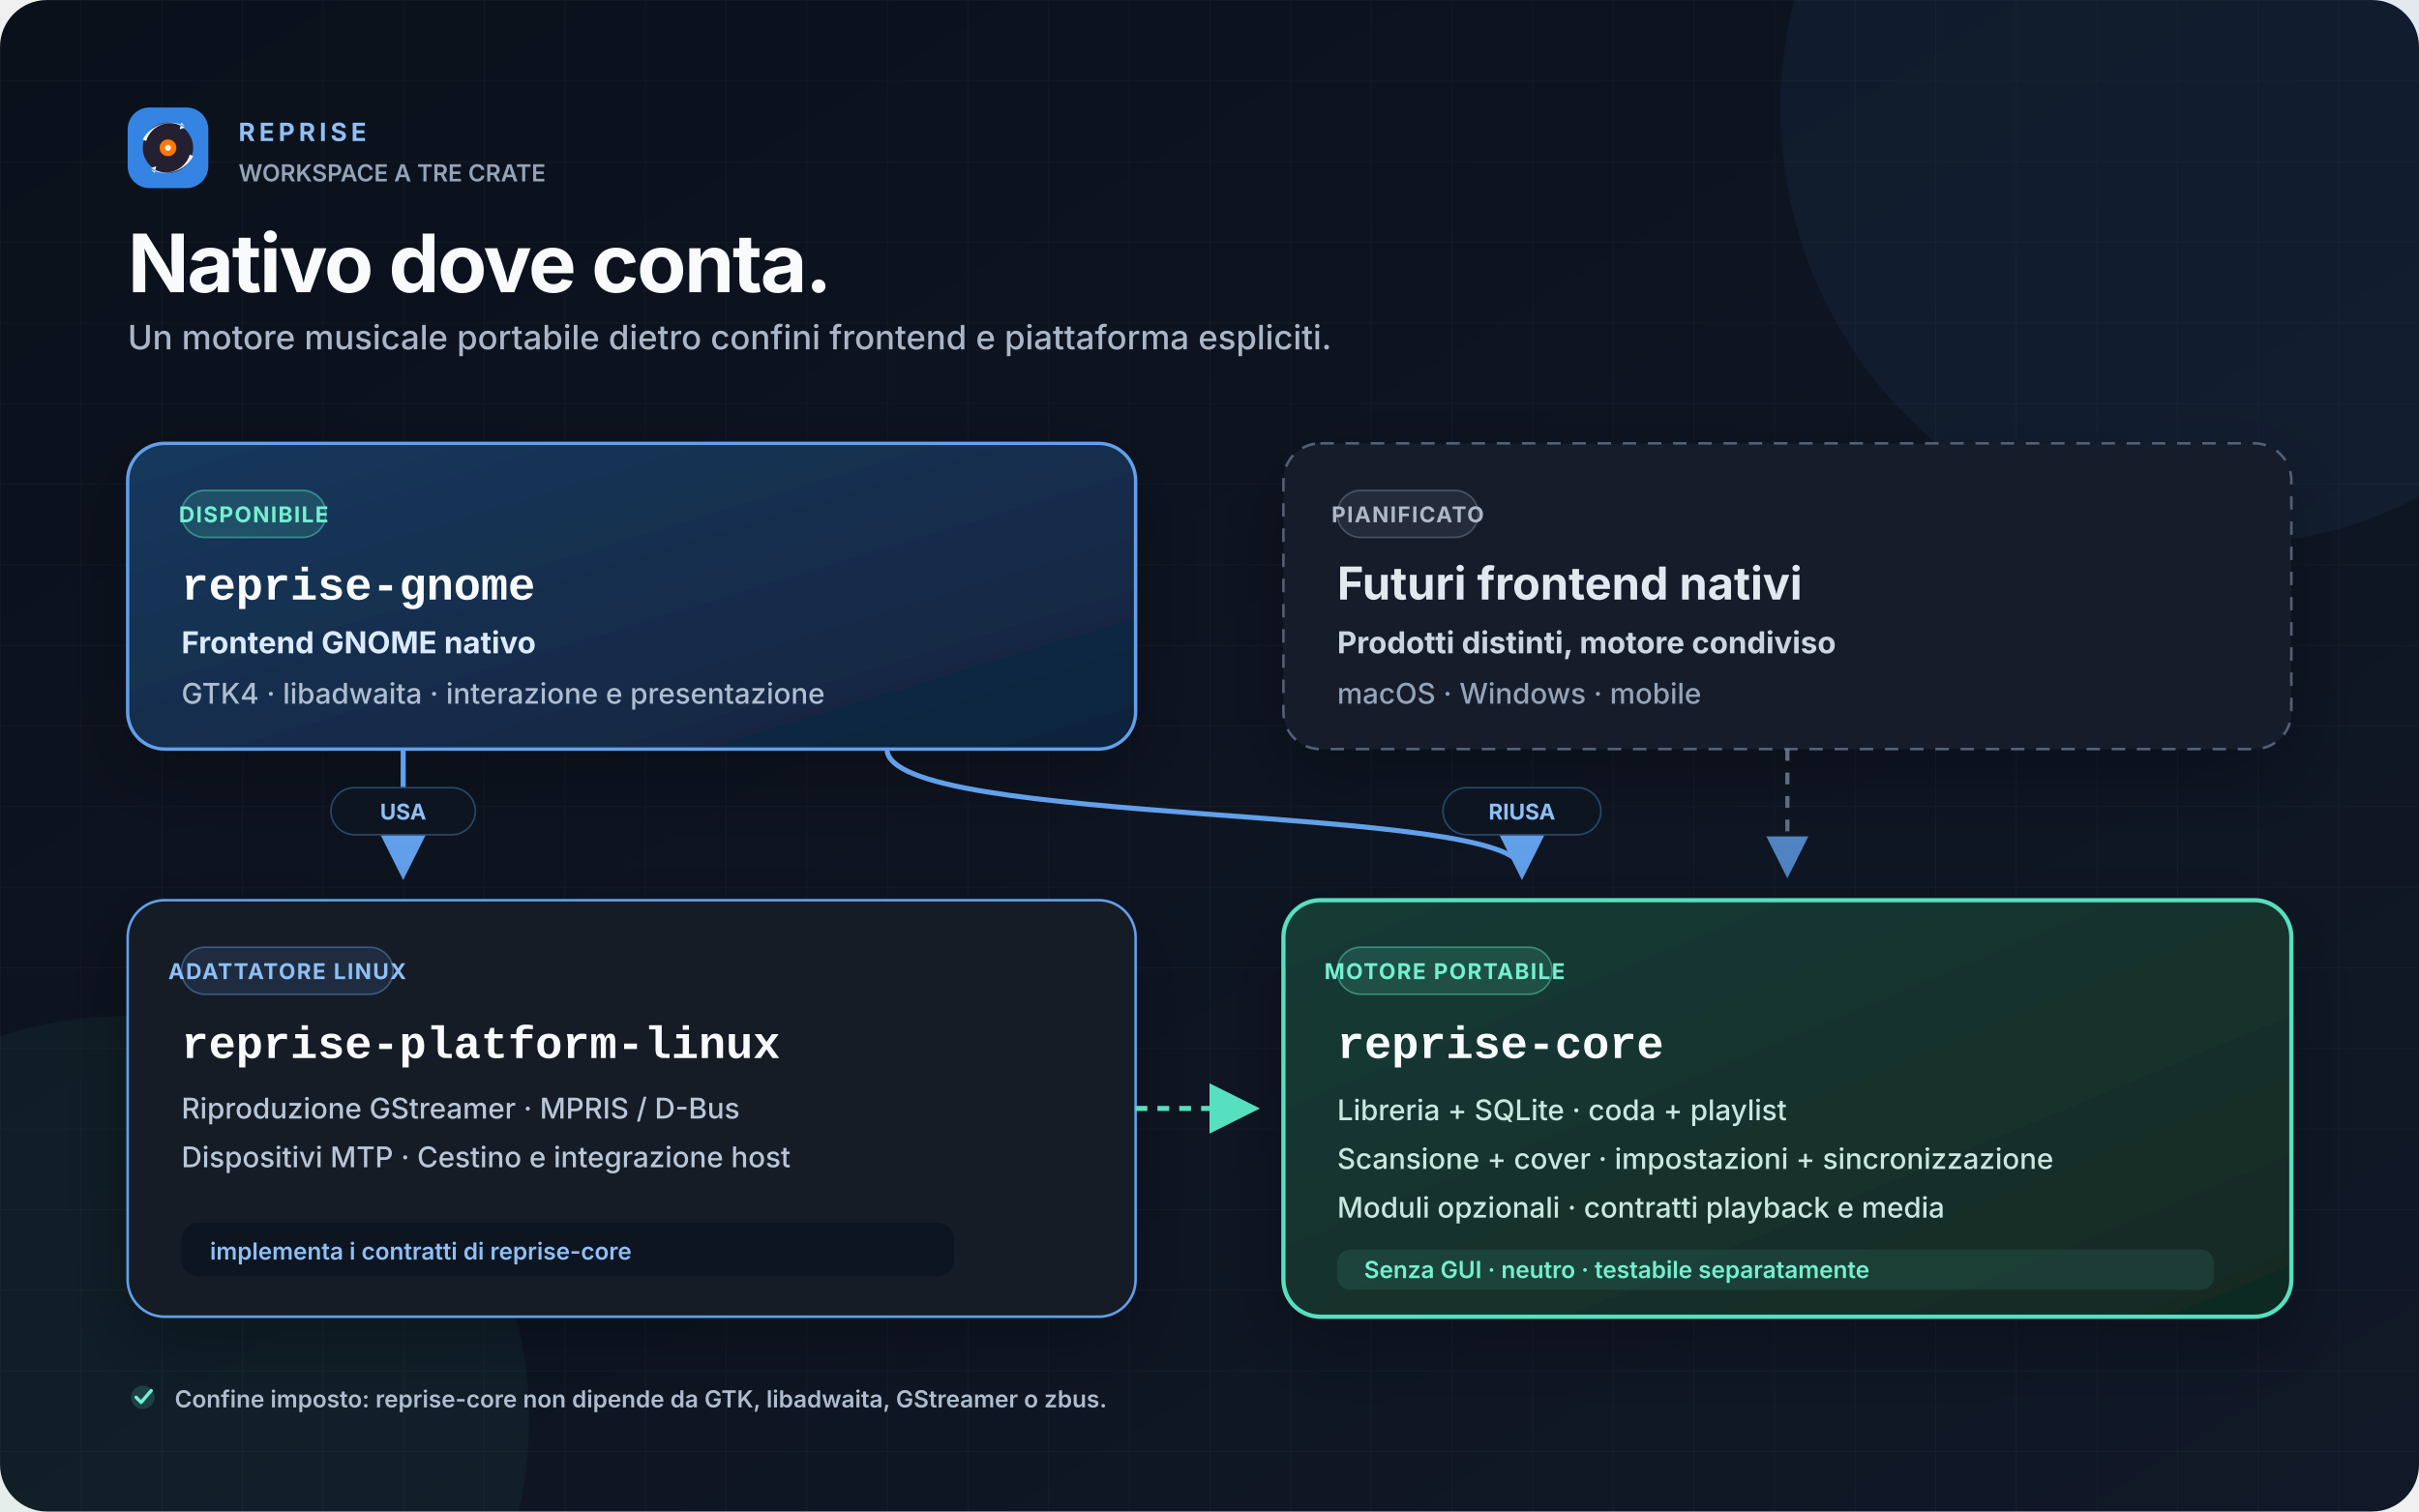
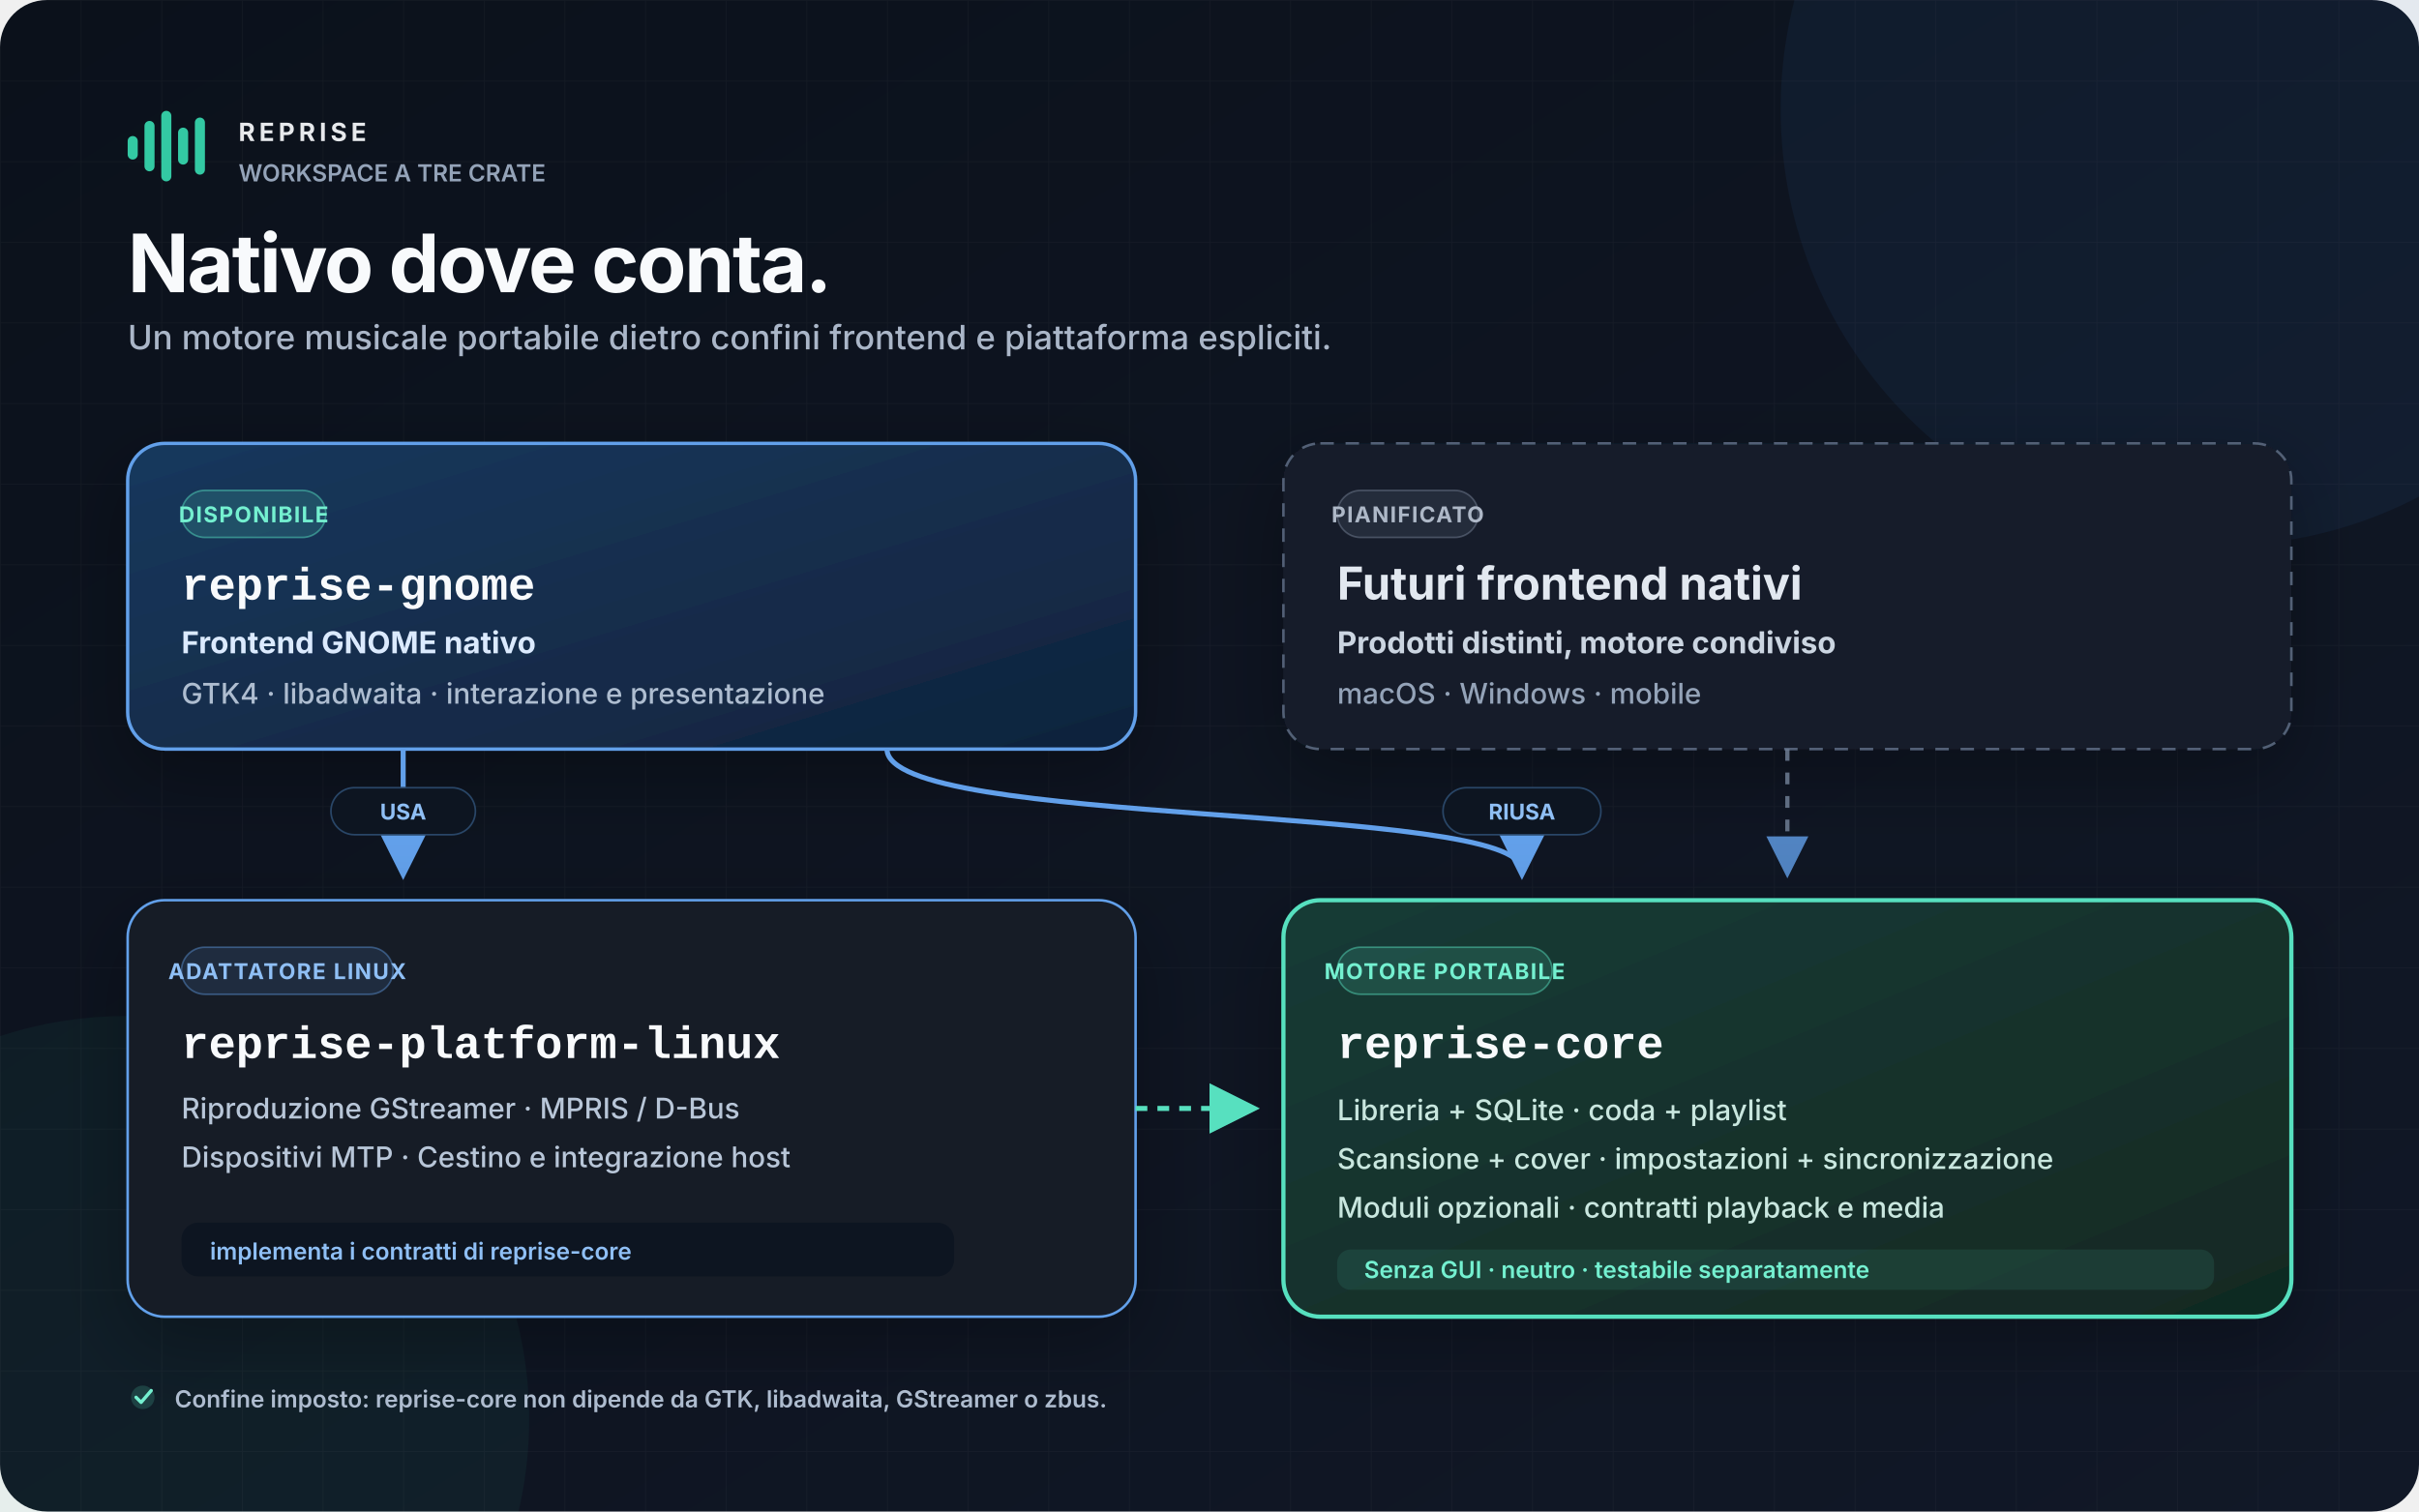
<svg xmlns="http://www.w3.org/2000/svg" width="1440" height="900" viewBox="0 0 1440 900" role="img" aria-labelledby="title description">
  <defs>
    <linearGradient id="background" x1="0" y1="0" x2="1" y2="1">
      <stop offset="0" stop-color="#0b111b" />
      <stop offset="1" stop-color="#111827" />
    </linearGradient>
    <linearGradient id="gnome-card" x1="0" y1="0" x2="1" y2="1">
      <stop offset="0" stop-color="#17385d" />
      <stop offset="1" stop-color="#10233c" />
    </linearGradient>
    <linearGradient id="core-card" x1="0" y1="0" x2="1" y2="1">
      <stop offset="0" stop-color="#193b36" />
      <stop offset="1" stop-color="#112923" />
    </linearGradient>
    <pattern id="grid" width="48" height="48" patternUnits="userSpaceOnUse">
      <path d="M48 0H0V48" fill="none" stroke="#ffffff" stroke-opacity="0.035" />
    </pattern>
    <filter id="shadow" x="-20%" y="-20%" width="140%" height="150%">
      <feDropShadow dx="0" dy="16" stdDeviation="22" flood-color="#000000" flood-opacity="0.28" />
    </filter>
    <filter id="glow" x="-40%" y="-40%" width="180%" height="180%">
      <feGaussianBlur stdDeviation="10" result="blur" />
      <feMerge>
        <feMergeNode in="blur" />
        <feMergeNode in="SourceGraphic" />
      </feMerge>
    </filter>
    <marker id="arrow-blue" markerWidth="10" markerHeight="10" refX="8" refY="5" orient="auto" markerUnits="strokeWidth">
      <path d="M0 0L10 5L0 10Z" fill="#62a0ea" />
    </marker>
    <marker id="arrow-green" markerWidth="10" markerHeight="10" refX="8" refY="5" orient="auto" markerUnits="strokeWidth">
      <path d="M0 0L10 5L0 10Z" fill="#57e0bf" />
    </marker>
    <style>
      .sans { font-family: Inter, ui-sans-serif, system-ui, -apple-system, BlinkMacSystemFont, "Segoe UI", sans-serif; }
      .mono { font-family: "SFMono-Regular", Consolas, "Liberation Mono", monospace; }
      .eyebrow { font-size: 15px; font-weight: 700; letter-spacing: 2.4px; }
      .title { font-size: 48px; font-weight: 750; letter-spacing: -1.2px; }
      .subtitle { font-size: 20px; font-weight: 450; }
      .crate { font-size: 27px; font-weight: 700; }
      .card-title { font-size: 18px; font-weight: 650; }
      .body { font-size: 17px; font-weight: 450; }
      .small { font-size: 14px; font-weight: 600; }
      .pill { font-size: 13px; font-weight: 700; letter-spacing: 0.8px; }
      .line-label { font-size: 13px; font-weight: 650; }
    </style>
  </defs>
  <rect width="1440" height="900" rx="28" fill="url(#background)" />
  <rect width="1440" height="900" rx="28" fill="url(#grid)" />
  <circle cx="1320" cy="65" r="260" fill="#3584e4" opacity="0.07" />
  <circle cx="75" cy="845" r="240" fill="#2ec7a6" opacity="0.055" />
  <g class="sans">
-     <g transform="translate(76 64)">
-       <rect width="48" height="48" rx="13" fill="#3584e4" />
-       <circle cx="24" cy="24" r="15" fill="#241f31" />
-       <circle cx="24" cy="24" r="5" fill="#ff7800" />
-       <circle cx="24" cy="24" r="1.8" fill="#f6f5f4" />
-       <path d="M11 20a15 15 0 0 1 23-8l-3 1 1-4 2 2A19 19 0 0 0 9 19z" fill="#f6f5f4" />
-       <path d="M37 28a15 15 0 0 1-23 8l3-1-1 4-2-2a19 19 0 0 0 25-8z" fill="#f6f5f4" />
+     <g transform="translate(76 66)">
+       <rect x="0" y="15" width="6" height="14" rx="3" fill="#33c9a3" />
+       <rect x="10" y="6" width="6" height="30" rx="3" fill="#33c9a3" />
+       <rect x="20" y="0" width="6" height="42" rx="3" fill="#33c9a3" />
+       <rect x="30" y="10" width="6" height="22" rx="3" fill="#33c9a3" />
+       <rect x="40" y="4" width="6" height="34" rx="3" fill="#33c9a3" />
    </g>
-     <text x="142" y="84" class="eyebrow" fill="#8fbff5">REPRISE</text>
+     <text x="142" y="84" class="eyebrow" fill="#e7e9ec">REPRISE</text>
    <text x="142" y="108" class="small" fill="#94a3b8">WORKSPACE A TRE CRATE</text>
    <text x="76" y="174" class="title" fill="#f8fafc">Nativo dove conta.</text>
    <text x="76" y="208" class="subtitle" fill="#aab6c8">Un motore musicale portabile dietro confini frontend e piattaforma espliciti.</text>
    <g filter="url(#shadow)">
      <rect x="76" y="264" width="600" height="182" rx="22" fill="url(#gnome-card)" stroke="#62a0ea" stroke-width="2" />
      <rect x="764" y="264" width="600" height="182" rx="22" fill="#151d2a" stroke="#526176" stroke-width="1.5" stroke-dasharray="8 7" />
    </g>
    <rect x="108" y="292" width="86" height="28" rx="14" fill="#57e0bf" fill-opacity="0.16" stroke="#57e0bf" stroke-opacity="0.48" />
    <text x="151" y="311" class="pill" text-anchor="middle" fill="#74f0d0">DISPONIBILE</text>
    <text x="108" y="357" class="crate mono" fill="#f8fafc">reprise-gnome</text>
    <text x="108" y="389" class="card-title" fill="#dbeafe">Frontend GNOME nativo</text>
    <text x="108" y="419" class="body" fill="#aebdd0">GTK4 · libadwaita · interazione e presentazione</text>
    <rect x="796" y="292" width="84" height="28" rx="14" fill="#94a3b8" fill-opacity="0.12" stroke="#94a3b8" stroke-opacity="0.36" />
    <text x="838" y="311" class="pill" text-anchor="middle" fill="#aeb8c7">PIANIFICATO</text>
    <text x="796" y="357" class="crate" fill="#e2e8f0">Futuri frontend nativi</text>
    <text x="796" y="389" class="card-title" fill="#cbd5e1">Prodotti distinti, motore condiviso</text>
    <text x="796" y="419" class="body" fill="#94a3b8">macOS · Windows · mobile</text>
    <path d="M240 446V518" fill="none" stroke="#62a0ea" stroke-width="3" marker-end="url(#arrow-blue)" />
    <path d="M528 446C528 493 906 478 906 518" fill="none" stroke="#62a0ea" stroke-width="3" marker-end="url(#arrow-blue)" />
    <path d="M1064 446V518" fill="none" stroke="#73839a" stroke-width="2.5" stroke-dasharray="7 7" marker-end="url(#arrow-blue)" opacity="0.8" />
    <g>
      <rect x="197" y="469" width="86" height="28" rx="14" fill="#0d1521" stroke="#294667" />
      <text x="240" y="488" class="line-label" text-anchor="middle" fill="#8fbff5">USA</text>
      <rect x="859" y="469" width="94" height="28" rx="14" fill="#0d1521" stroke="#294667" />
      <text x="906" y="488" class="line-label" text-anchor="middle" fill="#8fbff5">RIUSA</text>
    </g>
    <g filter="url(#shadow)">
      <rect x="76" y="536" width="600" height="248" rx="22" fill="#171e28" stroke="#62a0ea" stroke-width="1.5" />
      <rect x="764" y="536" width="600" height="248" rx="22" fill="url(#core-card)" stroke="#57e0bf" stroke-width="2.5" />
    </g>
    <rect x="108" y="564" width="126" height="28" rx="14" fill="#62a0ea" fill-opacity="0.13" stroke="#62a0ea" stroke-opacity="0.42" />
    <text x="171" y="583" class="pill" text-anchor="middle" fill="#8fbff5">ADATTATORE LINUX</text>
    <text x="108" y="630" class="crate mono" fill="#f8fafc">reprise-platform-linux</text>
    <text x="108" y="666" class="body" fill="#b8c6d8">Riproduzione GStreamer · MPRIS / D-Bus</text>
    <text x="108" y="695" class="body" fill="#b8c6d8">Dispositivi MTP · Cestino e integrazione host</text>
    <rect x="108" y="728" width="460" height="32" rx="10" fill="#0d1521" />
    <text x="125" y="750" class="small" fill="#8fbff5">implementa i contratti di reprise-core</text>
    <rect x="796" y="564" width="128" height="28" rx="14" fill="#57e0bf" fill-opacity="0.14" stroke="#57e0bf" stroke-opacity="0.46" />
    <text x="860" y="583" class="pill" text-anchor="middle" fill="#74f0d0">MOTORE PORTABILE</text>
    <text x="796" y="630" class="crate mono" fill="#f8fafc">reprise-core</text>
    <text x="796" y="667" class="body" fill="#c9e7df">Libreria + SQLite · coda + playlist</text>
    <text x="796" y="696" class="body" fill="#c9e7df">Scansione + cover · impostazioni + sincronizzazione</text>
    <text x="796" y="725" class="body" fill="#c9e7df">Moduli opzionali · contratti playback e media</text>
    <rect x="796" y="744" width="522" height="24" rx="8" fill="#57e0bf" fill-opacity="0.1" />
    <text x="812" y="761" class="small" fill="#74f0d0">Senza GUI · neutro · testabile separatamente</text>
    <path d="M676 660H744" fill="none" stroke="#57e0bf" stroke-width="3" stroke-dasharray="7 6" marker-end="url(#arrow-green)" />
    <g transform="translate(76 824)">
      <circle cx="9" cy="8" r="7" fill="#57e0bf" opacity="0.18" />
      <path d="M5 8l3 3 6-7" fill="none" stroke="#74f0d0" stroke-width="2" stroke-linecap="round" stroke-linejoin="round" />
      <text x="28" y="14" class="small" fill="#aebccf">Confine imposto: reprise-core non dipende da GTK, libadwaita, GStreamer o zbus.</text>
    </g>
  </g>
</svg>
